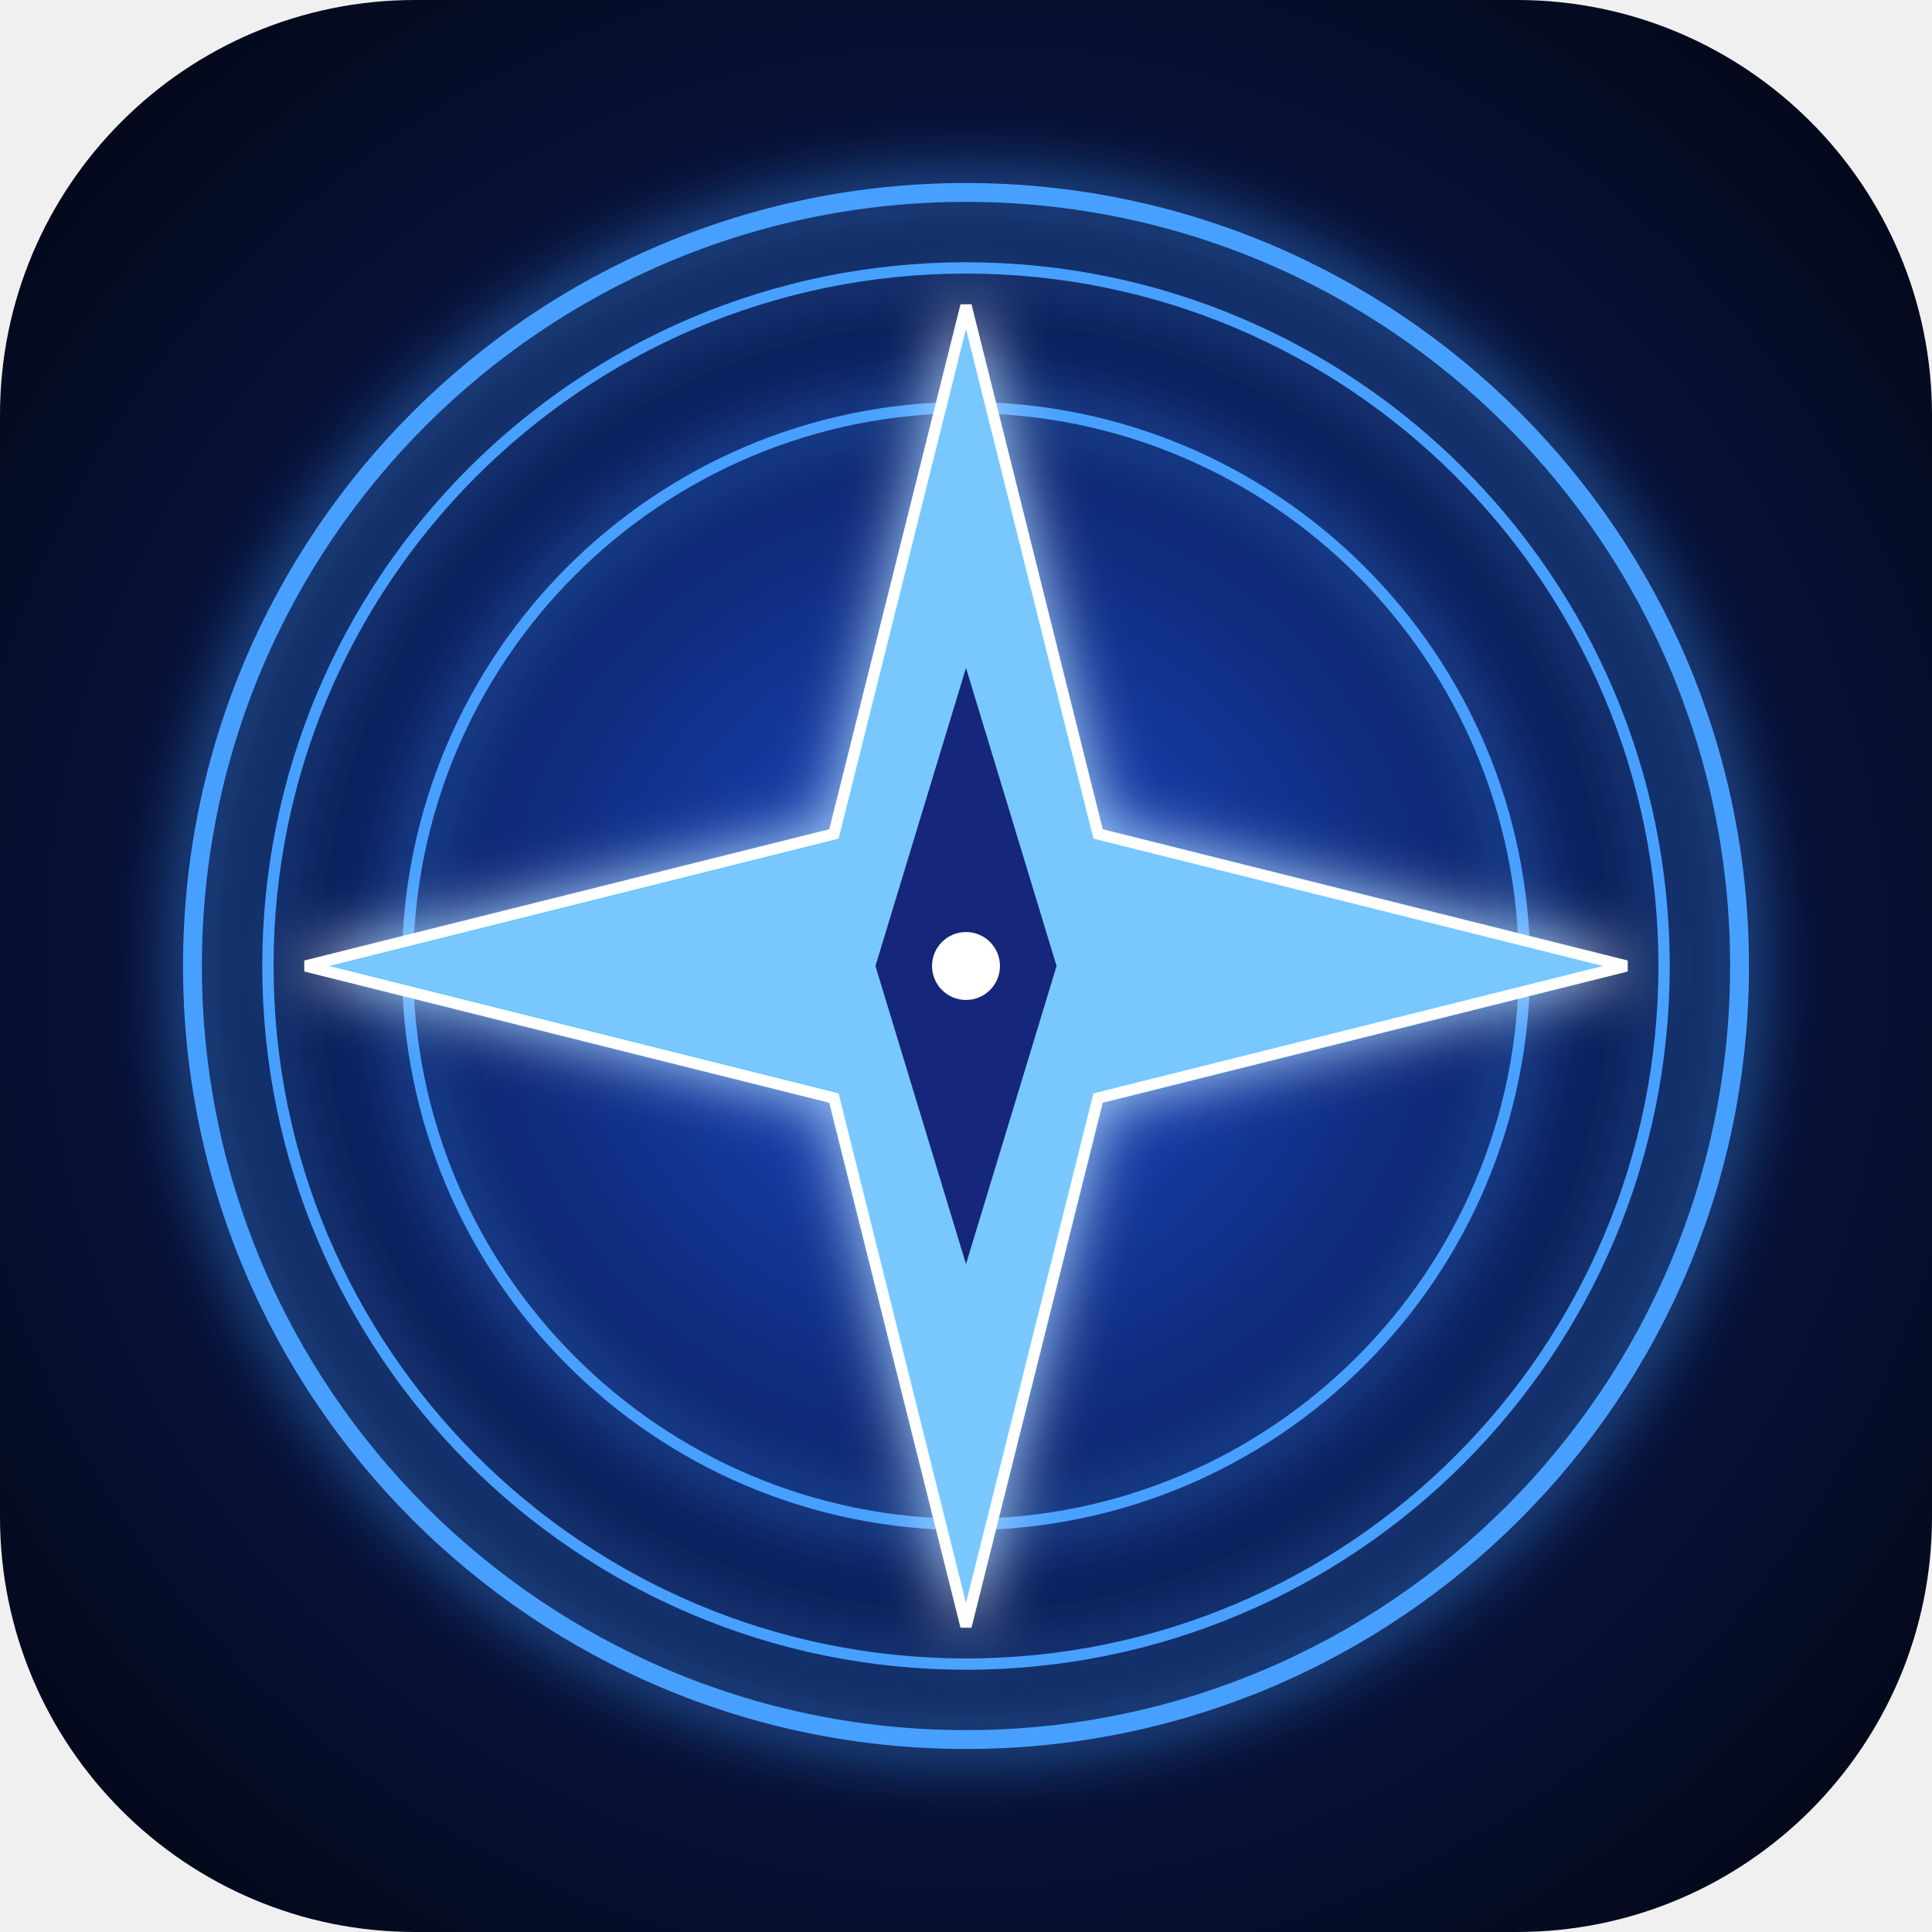
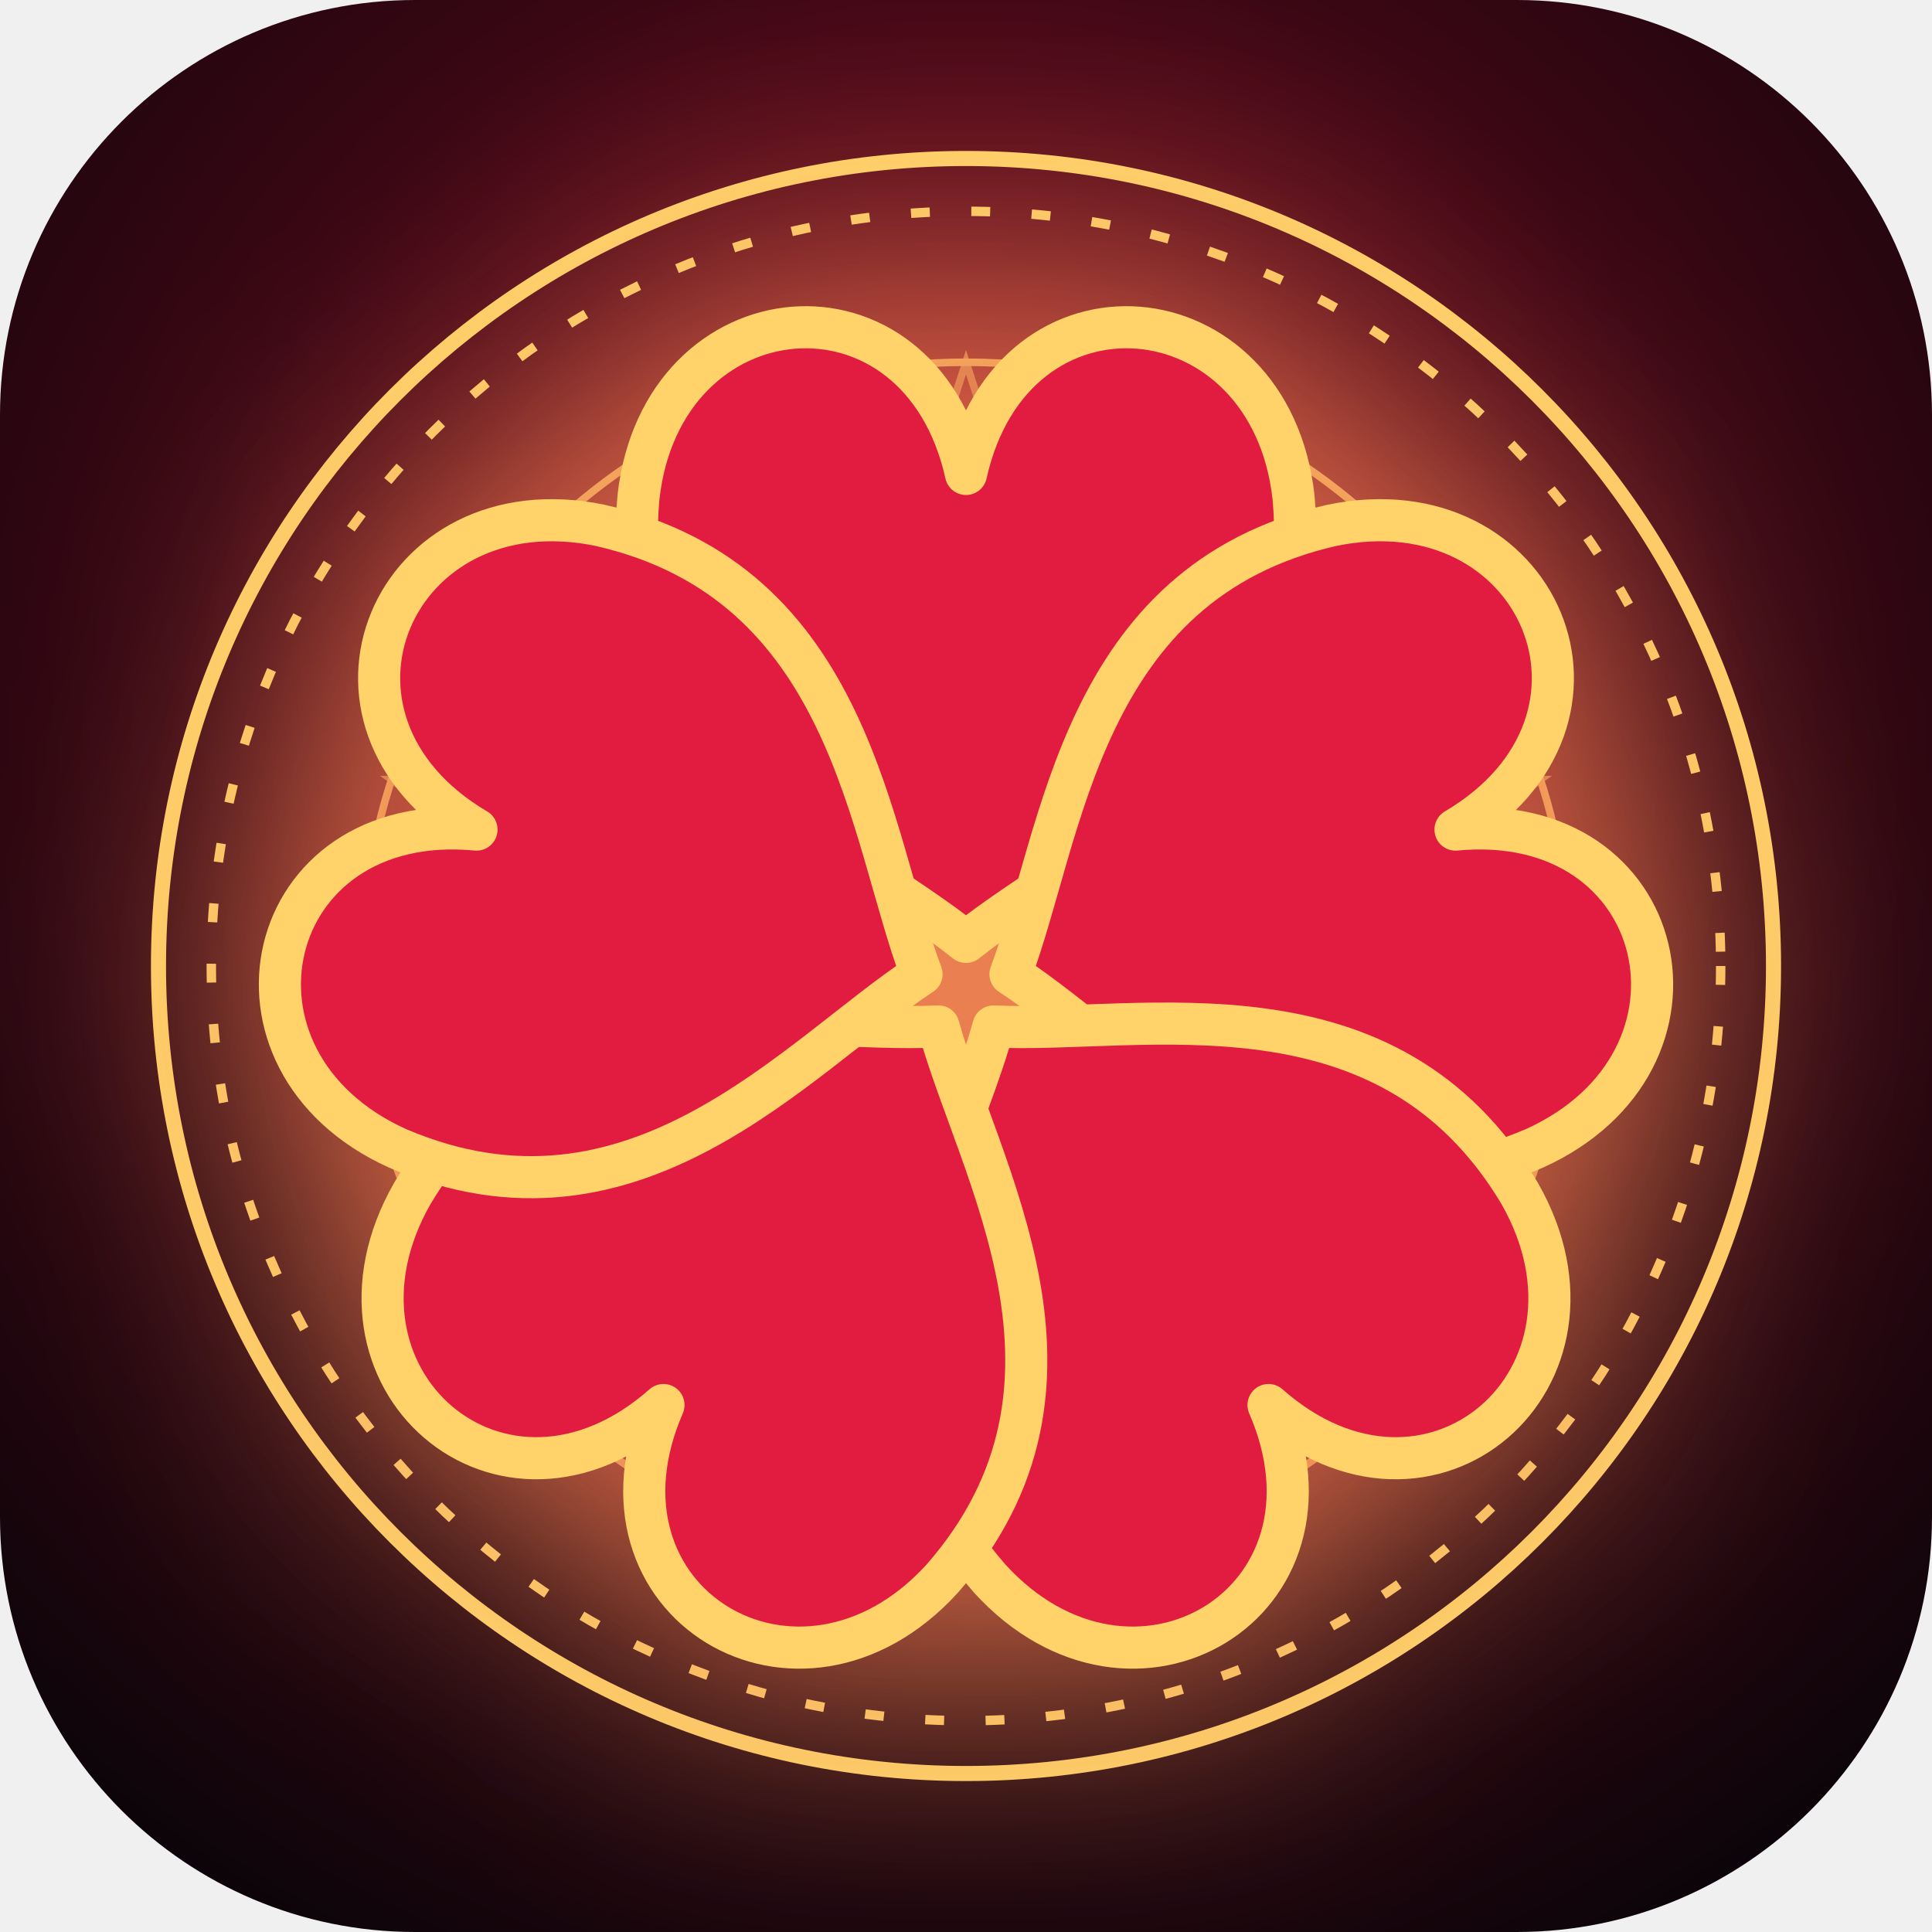
<svg xmlns="http://www.w3.org/2000/svg" viewBox="0 0 512 512">
  <defs>
-     <radialGradient id="b" cx="50%" cy="50%" r="70%">
-       <stop offset="0" stop-color="#1a4bd0" />
-       <stop offset=".6" stop-color="#07123a" />
-       <stop offset="1" stop-color="#03050d" />
+     <radialGradient id="bg" cx="50%" cy="38%" r="75%">
+       <stop offset="0" stop-color="#b3122f" />
+       <stop offset=".55" stop-color="#3a0714" />
+       <stop offset="1" stop-color="#050408" />
    </radialGradient>
-     <filter id="g" x="-30%" y="-30%" width="160%" height="160%">
-       <feGaussianBlur stdDeviation="8" result="x" />
+     <path id="leaf" d="M0 0 C-5 -4 -15 -8 -14 -19 C-13 -28 -2 -29 0 -20 C2 -29 13 -28 14 -19 C15 -8 5 -4 0 0 Z" />
+     <filter id="glow" x="-30%" y="-30%" width="160%" height="160%">
+       <feGaussianBlur stdDeviation="6" result="b" />
      <feMerge>
-         <feMergeNode in="x" />
+         <feMergeNode in="b" />
        <feMergeNode in="SourceGraphic" />
      </feMerge>
    </filter>
  </defs>
-   <rect width="512" height="512" rx="110" fill="url(#b)" />
-   <g transform="translate(256 256)" fill="none" stroke="#46a0ff" stroke-width="5" filter="url(#g)">
-     <circle r="205" />
-     <circle r="185" stroke-width="3" />
-     <circle r="148" stroke-width="3" />
+   <rect width="512" height="512" rx="110" fill="url(#bg)" />
+   <g transform="translate(256 256)" fill="none" stroke="#ffd36b" stroke-width="4" opacity="1">
+     <circle r="214" />
+     <circle r="200" stroke-dasharray="5 11" stroke-width="2.5" />
+     <circle r="160" stroke-width="2" />
+     <polygon points="0,-160 94,129.5 -152.2,-49.4 152.2,-49.4 -94,129.5" stroke-width="2" opacity=".7" />
  </g>
-   <g transform="translate(256 256)" filter="url(#g)">
-     <path d="M0 -175 L35 -35 L175 0 L35 35 L0 175 L-35 35 L-175 0 L-35 -35Z" fill="#78c8ff" stroke="#fff" stroke-width="3" />
-     <path d="M0 -79 L24 0 L0 79 L-24 0Z" fill="#14287a" />
-     <circle r="9" fill="#fff" />
+   <g transform="translate(256 262) scale(6.2)" fill="#e11d3f" stroke="#ffd36b" stroke-width="1.8" stroke-linejoin="round" filter="url(#glow)">
+     <use href="#leaf" transform="rotate(0) translate(0 -2)" />
+     <use href="#leaf" transform="rotate(72) translate(0 -2)" />
+     <use href="#leaf" transform="rotate(144) translate(0 -2)" />
+     <use href="#leaf" transform="rotate(216) translate(0 -2)" />
+     <use href="#leaf" transform="rotate(288) translate(0 -2)" />
  </g>
</svg>
